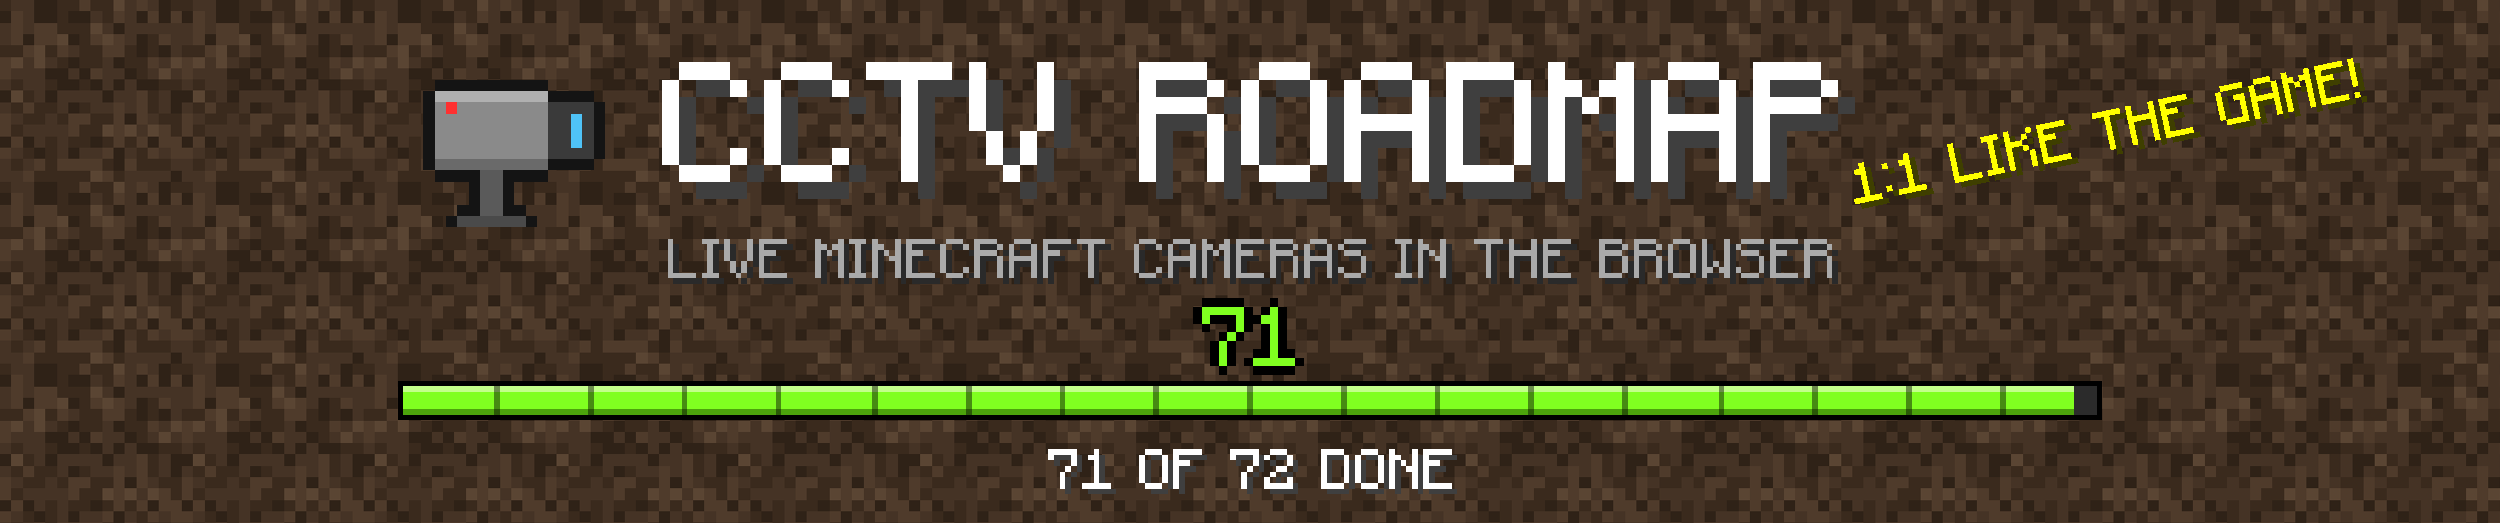
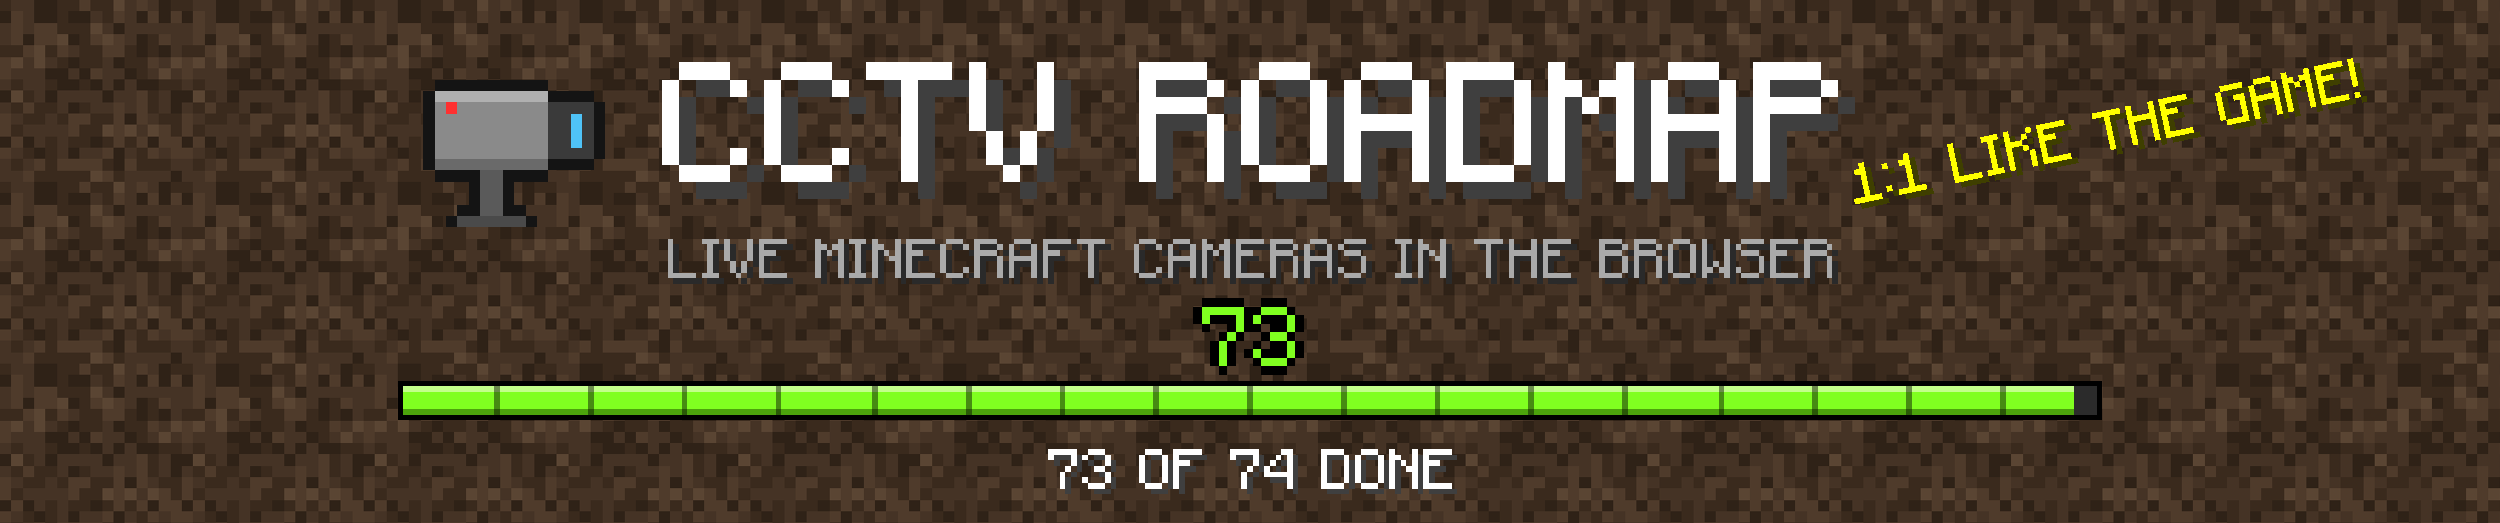
<svg xmlns="http://www.w3.org/2000/svg" width="880" height="184" viewBox="0 0 880 184" shape-rendering="crispEdges" role="img">
  <defs>
    <pattern id="dirt" width="64" height="64" patternUnits="userSpaceOnUse">
      <path fill="#3a2a1d" d="M0 0h4v4h-4zM20 0h8v4h-8zM32 0h8v4h-8zM60 0h4v4h-4zM20 4h4v4h-4zM36 4h4v4h-4zM20 8h12v4h-12zM28 12h4v4h-4zM52 12h4v4h-4zM0 16h8v4h-8zM16 16h4v4h-4zM28 16h8v4h-8zM44 16h4v4h-4zM52 16h4v4h-4zM20 20h4v4h-4zM28 20h8v4h-8zM44 20h8v4h-8zM48 24h4v4h-4zM4 28h4v4h-4zM16 28h4v4h-4zM28 28h4v4h-4zM56 28h8v4h-8zM8 32h4v4h-4zM52 32h4v4h-4zM4 36h4v4h-4zM12 36h8v4h-8zM28 36h4v4h-4zM52 36h4v4h-4zM8 40h8v4h-8zM20 40h4v4h-4zM32 40h8v4h-8zM56 40h8v4h-8zM4 44h4v4h-4zM28 44h8v4h-8zM60 44h4v4h-4zM16 48h4v4h-4zM24 48h8v4h-8zM36 48h4v4h-4zM44 48h4v4h-4zM8 52h4v4h-4zM16 52h4v4h-4zM48 52h4v4h-4zM4 56h4v4h-4zM16 56h4v4h-4zM36 56h4v4h-4zM48 56h12v4h-12zM12 60h20v4h-20zM40 60h4v4h-4z" />
      <path fill="#453325" d="M4 0h8v4h-8zM44 0h4v4h-4zM52 0h4v4h-4zM8 4h4v4h-4zM32 4h4v4h-4zM44 4h4v4h-4zM0 8h4v4h-4zM8 8h4v4h-4zM36 8h4v4h-4zM44 8h20v4h-20zM0 12h4v4h-4zM44 12h4v4h-4zM60 12h4v4h-4zM24 16h4v4h-4zM60 16h4v4h-4zM8 20h4v4h-4zM16 20h4v4h-4zM36 20h4v4h-4zM56 20h4v4h-4zM4 24h12v4h-12zM24 24h4v4h-4zM36 24h8v4h-8zM52 24h4v4h-4zM60 24h4v4h-4zM0 28h4v4h-4zM8 28h8v4h-8zM36 28h4v4h-4zM44 28h4v4h-4zM12 32h4v4h-4zM20 32h16v4h-16zM40 32h8v4h-8zM56 32h4v4h-4zM0 36h4v4h-4zM20 36h4v4h-4zM32 36h8v4h-8zM44 36h4v4h-4zM56 36h4v4h-4zM4 40h4v4h-4zM16 40h4v4h-4zM52 40h4v4h-4zM8 44h16v4h-16zM48 44h4v4h-4zM12 48h4v4h-4zM20 48h4v4h-4zM4 52h4v4h-4zM20 52h4v4h-4zM28 52h8v4h-8zM44 52h4v4h-4zM56 52h4v4h-4zM0 56h4v4h-4zM8 56h4v4h-4zM60 56h4v4h-4zM0 60h8v4h-8zM44 60h16v4h-16z" />
      <path fill="#2f2217" d="M12 0h8v4h-8zM56 0h4v4h-4zM0 4h4v4h-4zM12 4h8v4h-8zM24 4h8v4h-8zM48 4h4v4h-4zM56 4h4v4h-4zM40 8h4v4h-4zM8 12h4v4h-4zM24 12h4v4h-4zM48 12h4v4h-4zM48 16h4v4h-4zM56 16h4v4h-4zM24 20h4v4h-4zM40 20h4v4h-4zM16 24h8v4h-8zM28 24h4v4h-4zM44 24h4v4h-4zM20 28h8v4h-8zM32 28h4v4h-4zM40 28h4v4h-4zM48 28h8v4h-8zM0 32h4v4h-4zM16 32h4v4h-4zM36 32h4v4h-4zM60 32h4v4h-4zM24 36h4v4h-4zM60 36h4v4h-4zM44 40h4v4h-4zM0 48h4v4h-4zM8 48h4v4h-4zM32 48h4v4h-4zM52 48h4v4h-4zM12 52h4v4h-4zM24 52h4v4h-4zM40 52h4v4h-4zM40 56h4v4h-4zM60 60h4v4h-4z" />
      <path fill="#4f3b2b" d="M28 0h4v4h-4zM48 0h4v4h-4zM4 4h4v4h-4zM40 4h4v4h-4zM52 4h4v4h-4zM60 4h4v4h-4zM4 8h4v4h-4zM12 8h8v4h-8zM4 12h4v4h-4zM12 12h8v4h-8zM32 12h4v4h-4zM40 12h4v4h-4zM56 12h4v4h-4zM8 16h4v4h-4zM20 16h4v4h-4zM36 16h8v4h-8zM0 20h4v4h-4zM52 20h4v4h-4zM0 24h4v4h-4zM32 24h4v4h-4zM48 32h4v4h-4zM8 36h4v4h-4zM40 36h4v4h-4zM48 36h4v4h-4zM0 40h4v4h-4zM24 40h8v4h-8zM40 40h4v4h-4zM48 40h4v4h-4zM0 44h4v4h-4zM24 44h4v4h-4zM40 44h4v4h-4zM56 44h4v4h-4zM4 48h4v4h-4zM40 48h4v4h-4zM48 48h4v4h-4zM56 48h8v4h-8zM0 52h4v4h-4zM36 52h4v4h-4zM52 52h4v4h-4zM60 52h4v4h-4zM12 56h4v4h-4zM20 56h16v4h-16zM44 56h4v4h-4zM8 60h4v4h-4zM36 60h4v4h-4z" />
      <path fill="#5a4533" d="M40 0h4v4h-4zM32 8h4v4h-4zM20 12h4v4h-4zM36 12h4v4h-4zM12 16h4v4h-4zM4 20h4v4h-4zM12 20h4v4h-4zM60 20h4v4h-4zM56 24h4v4h-4zM4 32h4v4h-4zM36 44h4v4h-4zM44 44h4v4h-4zM52 44h4v4h-4zM32 60h4v4h-4z" />
    </pattern>
  </defs>
  <rect x="0" y="0" width="880" height="184" fill="url(#dirt)" />
  <path fill="#3f3f3f" d="M245 28h18v6h-18zM239 34h6v6h-6zM263 34h6v6h-6zM239 40h6v6h-6zM239 46h6v6h-6zM239 52h6v6h-6zM239 58h6v6h-6zM263 58h6v6h-6zM245 64h18v6h-18zM281 28h18v6h-18zM275 34h6v6h-6zM299 34h6v6h-6zM275 40h6v6h-6zM275 46h6v6h-6zM275 52h6v6h-6zM275 58h6v6h-6zM299 58h6v6h-6zM281 64h18v6h-18zM311 28h30v6h-30zM323 34h6v6h-6zM323 40h6v6h-6zM323 46h6v6h-6zM323 52h6v6h-6zM323 58h6v6h-6zM323 64h6v6h-6zM347 28h6v6h-6zM371 28h6v6h-6zM347 34h6v6h-6zM371 34h6v6h-6zM347 40h6v6h-6zM371 40h6v6h-6zM347 46h6v6h-6zM371 46h6v6h-6zM353 52h6v6h-6zM365 52h6v6h-6zM353 58h6v6h-6zM365 58h6v6h-6zM359 64h6v6h-6zM407 28h24v6h-24zM407 34h6v6h-6zM431 34h6v6h-6zM407 40h24v6h-24zM407 46h6v6h-6zM431 46h6v6h-6zM407 52h6v6h-6zM431 52h6v6h-6zM407 58h6v6h-6zM431 58h6v6h-6zM407 64h6v6h-6zM431 64h6v6h-6zM449 28h18v6h-18zM443 34h6v6h-6zM467 34h6v6h-6zM443 40h6v6h-6zM467 40h6v6h-6zM443 46h6v6h-6zM467 46h6v6h-6zM443 52h6v6h-6zM467 52h6v6h-6zM443 58h6v6h-6zM467 58h6v6h-6zM449 64h18v6h-18zM485 28h18v6h-18zM479 34h6v6h-6zM503 34h6v6h-6zM479 40h6v6h-6zM503 40h6v6h-6zM479 46h30v6h-30zM479 52h6v6h-6zM503 52h6v6h-6zM479 58h6v6h-6zM503 58h6v6h-6zM479 64h6v6h-6zM503 64h6v6h-6zM515 28h24v6h-24zM515 34h6v6h-6zM539 34h6v6h-6zM515 40h6v6h-6zM539 40h6v6h-6zM515 46h6v6h-6zM539 46h6v6h-6zM515 52h6v6h-6zM539 52h6v6h-6zM515 58h6v6h-6zM539 58h6v6h-6zM515 64h24v6h-24zM551 28h6v6h-6zM575 28h6v6h-6zM551 34h12v6h-12zM569 34h12v6h-12zM551 40h6v6h-6zM563 40h6v6h-6zM575 40h6v6h-6zM551 46h6v6h-6zM575 46h6v6h-6zM551 52h6v6h-6zM575 52h6v6h-6zM551 58h6v6h-6zM575 58h6v6h-6zM551 64h6v6h-6zM575 64h6v6h-6zM593 28h18v6h-18zM587 34h6v6h-6zM611 34h6v6h-6zM587 40h6v6h-6zM611 40h6v6h-6zM587 46h30v6h-30zM587 52h6v6h-6zM611 52h6v6h-6zM587 58h6v6h-6zM611 58h6v6h-6zM587 64h6v6h-6zM611 64h6v6h-6zM623 28h24v6h-24zM623 34h6v6h-6zM647 34h6v6h-6zM623 40h24v6h-24zM623 46h6v6h-6zM623 52h6v6h-6zM623 58h6v6h-6zM623 64h6v6h-6z" />
  <path fill="#ffffff" d="M239 22h18v6h-18zM233 28h6v6h-6zM257 28h6v6h-6zM233 34h6v6h-6zM233 40h6v6h-6zM233 46h6v6h-6zM233 52h6v6h-6zM257 52h6v6h-6zM239 58h18v6h-18zM275 22h18v6h-18zM269 28h6v6h-6zM293 28h6v6h-6zM269 34h6v6h-6zM269 40h6v6h-6zM269 46h6v6h-6zM269 52h6v6h-6zM293 52h6v6h-6zM275 58h18v6h-18zM305 22h30v6h-30zM317 28h6v6h-6zM317 34h6v6h-6zM317 40h6v6h-6zM317 46h6v6h-6zM317 52h6v6h-6zM317 58h6v6h-6zM341 22h6v6h-6zM365 22h6v6h-6zM341 28h6v6h-6zM365 28h6v6h-6zM341 34h6v6h-6zM365 34h6v6h-6zM341 40h6v6h-6zM365 40h6v6h-6zM347 46h6v6h-6zM359 46h6v6h-6zM347 52h6v6h-6zM359 52h6v6h-6zM353 58h6v6h-6zM401 22h24v6h-24zM401 28h6v6h-6zM425 28h6v6h-6zM401 34h24v6h-24zM401 40h6v6h-6zM425 40h6v6h-6zM401 46h6v6h-6zM425 46h6v6h-6zM401 52h6v6h-6zM425 52h6v6h-6zM401 58h6v6h-6zM425 58h6v6h-6zM443 22h18v6h-18zM437 28h6v6h-6zM461 28h6v6h-6zM437 34h6v6h-6zM461 34h6v6h-6zM437 40h6v6h-6zM461 40h6v6h-6zM437 46h6v6h-6zM461 46h6v6h-6zM437 52h6v6h-6zM461 52h6v6h-6zM443 58h18v6h-18zM479 22h18v6h-18zM473 28h6v6h-6zM497 28h6v6h-6zM473 34h6v6h-6zM497 34h6v6h-6zM473 40h30v6h-30zM473 46h6v6h-6zM497 46h6v6h-6zM473 52h6v6h-6zM497 52h6v6h-6zM473 58h6v6h-6zM497 58h6v6h-6zM509 22h24v6h-24zM509 28h6v6h-6zM533 28h6v6h-6zM509 34h6v6h-6zM533 34h6v6h-6zM509 40h6v6h-6zM533 40h6v6h-6zM509 46h6v6h-6zM533 46h6v6h-6zM509 52h6v6h-6zM533 52h6v6h-6zM509 58h24v6h-24zM545 22h6v6h-6zM569 22h6v6h-6zM545 28h12v6h-12zM563 28h12v6h-12zM545 34h6v6h-6zM557 34h6v6h-6zM569 34h6v6h-6zM545 40h6v6h-6zM569 40h6v6h-6zM545 46h6v6h-6zM569 46h6v6h-6zM545 52h6v6h-6zM569 52h6v6h-6zM545 58h6v6h-6zM569 58h6v6h-6zM587 22h18v6h-18zM581 28h6v6h-6zM605 28h6v6h-6zM581 34h6v6h-6zM605 34h6v6h-6zM581 40h30v6h-30zM581 46h6v6h-6zM605 46h6v6h-6zM581 52h6v6h-6zM605 52h6v6h-6zM581 58h6v6h-6zM605 58h6v6h-6zM617 22h24v6h-24zM617 28h6v6h-6zM641 28h6v6h-6zM617 34h24v6h-24zM617 40h6v6h-6zM617 46h6v6h-6zM617 52h6v6h-6zM617 58h6v6h-6z" />
  <path fill="#141414" d="M153 28h40v4h-40zM149 32h4v4h-4zM193 32h16v4h-16zM149 36h4v4h-4zM209 36h4v4h-4zM149 40h4v4h-4zM209 40h4v4h-4zM149 44h4v4h-4zM209 44h4v4h-4zM149 48h4v4h-4zM209 48h4v4h-4zM149 52h4v4h-4zM209 52h4v4h-4zM149 56h4v4h-4zM193 56h16v4h-16zM153 60h16v4h-16zM177 60h16v4h-16zM165 64h4v4h-4zM177 64h4v4h-4zM165 68h4v4h-4zM177 68h4v4h-4zM161 72h8v4h-8zM177 72h8v4h-8zM157 76h4v4h-4zM185 76h4v4h-4z" />
  <path fill="#b0b0b0" d="M153 32h40v4h-40z" />
  <path fill="#8a8a8a" d="M153 36h4v4h-4zM161 36h32v4h-32zM153 40h40v4h-40zM153 44h40v4h-40zM153 48h40v4h-40zM153 52h40v4h-40z" />
  <path fill="#ff3030" d="M157 36h4v4h-4z" />
  <path fill="#3a3a3a" d="M193 36h16v4h-16zM193 40h8v4h-8zM205 40h4v4h-4zM193 44h8v4h-8zM205 44h4v4h-4zM193 48h8v4h-8zM205 48h4v4h-4zM193 52h16v4h-16z" />
  <path fill="#4fc3f7" d="M201 40h4v4h-4zM201 44h4v4h-4zM201 48h4v4h-4z" />
  <path fill="#6a6a6a" d="M153 56h40v4h-40z" />
  <path fill="#5a5a5a" d="M169 60h8v4h-8zM169 64h8v4h-8zM169 68h8v4h-8zM169 72h8v4h-8z" />
  <path fill="#4a4a4a" d="M161 76h24v4h-24z" />
  <g transform="translate(653 72) rotate(-12)">
    <path fill="#3f3f00" d="M6 -12h2v2h-2zM4 -10h4v2h-4zM6 -8h2v2h-2zM6 -6h2v2h-2zM6 -4h2v2h-2zM6 -2h2v2h-2zM2 0h10v2h-10zM14 -10h2v2h-2zM14 -2h2v2h-2zM22 -12h2v2h-2zM20 -10h4v2h-4zM22 -8h2v2h-2zM22 -6h2v2h-2zM22 -4h2v2h-2zM22 -2h2v2h-2zM18 0h10v2h-10zM38 -12h2v2h-2zM38 -10h2v2h-2zM38 -8h2v2h-2zM38 -6h2v2h-2zM38 -4h2v2h-2zM38 -2h2v2h-2zM38 0h10v2h-10zM50 -12h6v2h-6zM52 -10h2v2h-2zM52 -8h2v2h-2zM52 -6h2v2h-2zM52 -4h2v2h-2zM52 -2h2v2h-2zM50 0h6v2h-6zM58 -12h2v2h-2zM66 -12h2v2h-2zM58 -10h2v2h-2zM64 -10h2v2h-2zM58 -8h6v2h-6zM58 -6h2v2h-2zM64 -6h2v2h-2zM58 -4h2v2h-2zM66 -4h2v2h-2zM58 -2h2v2h-2zM66 -2h2v2h-2zM58 0h2v2h-2zM66 0h2v2h-2zM70 -12h10v2h-10zM70 -10h2v2h-2zM70 -8h6v2h-6zM70 -6h2v2h-2zM70 -4h2v2h-2zM70 -2h2v2h-2zM70 0h10v2h-10zM90 -12h10v2h-10zM94 -10h2v2h-2zM94 -8h2v2h-2zM94 -6h2v2h-2zM94 -4h2v2h-2zM94 -2h2v2h-2zM94 0h2v2h-2zM102 -12h2v2h-2zM110 -12h2v2h-2zM102 -10h2v2h-2zM110 -10h2v2h-2zM102 -8h10v2h-10zM102 -6h2v2h-2zM110 -6h2v2h-2zM102 -4h2v2h-2zM110 -4h2v2h-2zM102 -2h2v2h-2zM110 -2h2v2h-2zM102 0h2v2h-2zM110 0h2v2h-2zM114 -12h10v2h-10zM114 -10h2v2h-2zM114 -8h6v2h-6zM114 -6h2v2h-2zM114 -4h2v2h-2zM114 -2h2v2h-2zM114 0h10v2h-10zM136 -12h8v2h-8zM134 -10h2v2h-2zM134 -8h2v2h-2zM140 -8h4v2h-4zM134 -6h2v2h-2zM142 -6h2v2h-2zM134 -4h2v2h-2zM142 -4h2v2h-2zM134 -2h2v2h-2zM142 -2h2v2h-2zM136 0h8v2h-8zM148 -12h6v2h-6zM146 -10h2v2h-2zM154 -10h2v2h-2zM146 -8h2v2h-2zM154 -8h2v2h-2zM146 -6h10v2h-10zM146 -4h2v2h-2zM154 -4h2v2h-2zM146 -2h2v2h-2zM154 -2h2v2h-2zM146 0h2v2h-2zM154 0h2v2h-2zM158 -12h2v2h-2zM166 -12h2v2h-2zM158 -10h4v2h-4zM164 -10h4v2h-4zM158 -8h2v2h-2zM162 -8h2v2h-2zM166 -8h2v2h-2zM158 -6h2v2h-2zM166 -6h2v2h-2zM158 -4h2v2h-2zM166 -4h2v2h-2zM158 -2h2v2h-2zM166 -2h2v2h-2zM158 0h2v2h-2zM166 0h2v2h-2zM170 -12h10v2h-10zM170 -10h2v2h-2zM170 -8h6v2h-6zM170 -6h2v2h-2zM170 -4h2v2h-2zM170 -2h2v2h-2zM170 0h10v2h-10zM182 -12h2v2h-2zM182 -10h2v2h-2zM182 -8h2v2h-2zM182 -6h2v2h-2zM182 -4h2v2h-2zM182 0h2v2h-2z" />
    <path fill="#ffff00" d="M4 -14h2v2h-2zM2 -12h4v2h-4zM4 -10h2v2h-2zM4 -8h2v2h-2zM4 -6h2v2h-2zM4 -4h2v2h-2zM0 -2h10v2h-10zM12 -12h2v2h-2zM12 -4h2v2h-2zM20 -14h2v2h-2zM18 -12h4v2h-4zM20 -10h2v2h-2zM20 -8h2v2h-2zM20 -6h2v2h-2zM20 -4h2v2h-2zM16 -2h10v2h-10zM36 -14h2v2h-2zM36 -12h2v2h-2zM36 -10h2v2h-2zM36 -8h2v2h-2zM36 -6h2v2h-2zM36 -4h2v2h-2zM36 -2h10v2h-10zM48 -14h6v2h-6zM50 -12h2v2h-2zM50 -10h2v2h-2zM50 -8h2v2h-2zM50 -6h2v2h-2zM50 -4h2v2h-2zM48 -2h6v2h-6zM56 -14h2v2h-2zM64 -14h2v2h-2zM56 -12h2v2h-2zM62 -12h2v2h-2zM56 -10h6v2h-6zM56 -8h2v2h-2zM62 -8h2v2h-2zM56 -6h2v2h-2zM64 -6h2v2h-2zM56 -4h2v2h-2zM64 -4h2v2h-2zM56 -2h2v2h-2zM64 -2h2v2h-2zM68 -14h10v2h-10zM68 -12h2v2h-2zM68 -10h6v2h-6zM68 -8h2v2h-2zM68 -6h2v2h-2zM68 -4h2v2h-2zM68 -2h10v2h-10zM88 -14h10v2h-10zM92 -12h2v2h-2zM92 -10h2v2h-2zM92 -8h2v2h-2zM92 -6h2v2h-2zM92 -4h2v2h-2zM92 -2h2v2h-2zM100 -14h2v2h-2zM108 -14h2v2h-2zM100 -12h2v2h-2zM108 -12h2v2h-2zM100 -10h10v2h-10zM100 -8h2v2h-2zM108 -8h2v2h-2zM100 -6h2v2h-2zM108 -6h2v2h-2zM100 -4h2v2h-2zM108 -4h2v2h-2zM100 -2h2v2h-2zM108 -2h2v2h-2zM112 -14h10v2h-10zM112 -12h2v2h-2zM112 -10h6v2h-6zM112 -8h2v2h-2zM112 -6h2v2h-2zM112 -4h2v2h-2zM112 -2h10v2h-10zM134 -14h8v2h-8zM132 -12h2v2h-2zM132 -10h2v2h-2zM138 -10h4v2h-4zM132 -8h2v2h-2zM140 -8h2v2h-2zM132 -6h2v2h-2zM140 -6h2v2h-2zM132 -4h2v2h-2zM140 -4h2v2h-2zM134 -2h8v2h-8zM146 -14h6v2h-6zM144 -12h2v2h-2zM152 -12h2v2h-2zM144 -10h2v2h-2zM152 -10h2v2h-2zM144 -8h10v2h-10zM144 -6h2v2h-2zM152 -6h2v2h-2zM144 -4h2v2h-2zM152 -4h2v2h-2zM144 -2h2v2h-2zM152 -2h2v2h-2zM156 -14h2v2h-2zM164 -14h2v2h-2zM156 -12h4v2h-4zM162 -12h4v2h-4zM156 -10h2v2h-2zM160 -10h2v2h-2zM164 -10h2v2h-2zM156 -8h2v2h-2zM164 -8h2v2h-2zM156 -6h2v2h-2zM164 -6h2v2h-2zM156 -4h2v2h-2zM164 -4h2v2h-2zM156 -2h2v2h-2zM164 -2h2v2h-2zM168 -14h10v2h-10zM168 -12h2v2h-2zM168 -10h6v2h-6zM168 -8h2v2h-2zM168 -6h2v2h-2zM168 -4h2v2h-2zM168 -2h10v2h-10zM180 -14h2v2h-2zM180 -12h2v2h-2zM180 -10h2v2h-2zM180 -8h2v2h-2zM180 -6h2v2h-2zM180 -2h2v2h-2z" />
  </g>
  <path fill="#2a2a2a" d="M237 86h2v2h-2zM237 88h2v2h-2zM237 90h2v2h-2zM237 92h2v2h-2zM237 94h2v2h-2zM237 96h2v2h-2zM237 98h10v2h-10zM249 86h6v2h-6zM251 88h2v2h-2zM251 90h2v2h-2zM251 92h2v2h-2zM251 94h2v2h-2zM251 96h2v2h-2zM249 98h6v2h-6zM257 86h2v2h-2zM265 86h2v2h-2zM257 88h2v2h-2zM265 88h2v2h-2zM257 90h2v2h-2zM265 90h2v2h-2zM257 92h2v2h-2zM265 92h2v2h-2zM259 94h2v2h-2zM263 94h2v2h-2zM259 96h2v2h-2zM263 96h2v2h-2zM261 98h2v2h-2zM269 86h10v2h-10zM269 88h2v2h-2zM269 90h6v2h-6zM269 92h2v2h-2zM269 94h2v2h-2zM269 96h2v2h-2zM269 98h10v2h-10zM289 86h2v2h-2zM297 86h2v2h-2zM289 88h4v2h-4zM295 88h4v2h-4zM289 90h2v2h-2zM293 90h2v2h-2zM297 90h2v2h-2zM289 92h2v2h-2zM297 92h2v2h-2zM289 94h2v2h-2zM297 94h2v2h-2zM289 96h2v2h-2zM297 96h2v2h-2zM289 98h2v2h-2zM297 98h2v2h-2zM301 86h6v2h-6zM303 88h2v2h-2zM303 90h2v2h-2zM303 92h2v2h-2zM303 94h2v2h-2zM303 96h2v2h-2zM301 98h6v2h-6zM309 86h2v2h-2zM317 86h2v2h-2zM309 88h4v2h-4zM317 88h2v2h-2zM309 90h2v2h-2zM313 90h2v2h-2zM317 90h2v2h-2zM309 92h2v2h-2zM315 92h4v2h-4zM309 94h2v2h-2zM317 94h2v2h-2zM309 96h2v2h-2zM317 96h2v2h-2zM309 98h2v2h-2zM317 98h2v2h-2zM321 86h10v2h-10zM321 88h2v2h-2zM321 90h6v2h-6zM321 92h2v2h-2zM321 94h2v2h-2zM321 96h2v2h-2zM321 98h10v2h-10zM335 86h6v2h-6zM333 88h2v2h-2zM341 88h2v2h-2zM333 90h2v2h-2zM333 92h2v2h-2zM333 94h2v2h-2zM333 96h2v2h-2zM341 96h2v2h-2zM335 98h6v2h-6zM345 86h8v2h-8zM345 88h2v2h-2zM353 88h2v2h-2zM345 90h8v2h-8zM345 92h2v2h-2zM353 92h2v2h-2zM345 94h2v2h-2zM353 94h2v2h-2zM345 96h2v2h-2zM353 96h2v2h-2zM345 98h2v2h-2zM353 98h2v2h-2zM359 86h6v2h-6zM357 88h2v2h-2zM365 88h2v2h-2zM357 90h2v2h-2zM365 90h2v2h-2zM357 92h10v2h-10zM357 94h2v2h-2zM365 94h2v2h-2zM357 96h2v2h-2zM365 96h2v2h-2zM357 98h2v2h-2zM365 98h2v2h-2zM369 86h10v2h-10zM369 88h2v2h-2zM369 90h6v2h-6zM369 92h2v2h-2zM369 94h2v2h-2zM369 96h2v2h-2zM369 98h2v2h-2zM381 86h10v2h-10zM385 88h2v2h-2zM385 90h2v2h-2zM385 92h2v2h-2zM385 94h2v2h-2zM385 96h2v2h-2zM385 98h2v2h-2zM403 86h6v2h-6zM401 88h2v2h-2zM409 88h2v2h-2zM401 90h2v2h-2zM401 92h2v2h-2zM401 94h2v2h-2zM401 96h2v2h-2zM409 96h2v2h-2zM403 98h6v2h-6zM415 86h6v2h-6zM413 88h2v2h-2zM421 88h2v2h-2zM413 90h2v2h-2zM421 90h2v2h-2zM413 92h10v2h-10zM413 94h2v2h-2zM421 94h2v2h-2zM413 96h2v2h-2zM421 96h2v2h-2zM413 98h2v2h-2zM421 98h2v2h-2zM425 86h2v2h-2zM433 86h2v2h-2zM425 88h4v2h-4zM431 88h4v2h-4zM425 90h2v2h-2zM429 90h2v2h-2zM433 90h2v2h-2zM425 92h2v2h-2zM433 92h2v2h-2zM425 94h2v2h-2zM433 94h2v2h-2zM425 96h2v2h-2zM433 96h2v2h-2zM425 98h2v2h-2zM433 98h2v2h-2zM437 86h10v2h-10zM437 88h2v2h-2zM437 90h6v2h-6zM437 92h2v2h-2zM437 94h2v2h-2zM437 96h2v2h-2zM437 98h10v2h-10zM449 86h8v2h-8zM449 88h2v2h-2zM457 88h2v2h-2zM449 90h8v2h-8zM449 92h2v2h-2zM457 92h2v2h-2zM449 94h2v2h-2zM457 94h2v2h-2zM449 96h2v2h-2zM457 96h2v2h-2zM449 98h2v2h-2zM457 98h2v2h-2zM463 86h6v2h-6zM461 88h2v2h-2zM469 88h2v2h-2zM461 90h2v2h-2zM469 90h2v2h-2zM461 92h10v2h-10zM461 94h2v2h-2zM469 94h2v2h-2zM461 96h2v2h-2zM469 96h2v2h-2zM461 98h2v2h-2zM469 98h2v2h-2zM475 86h8v2h-8zM473 88h2v2h-2zM475 90h6v2h-6zM481 92h2v2h-2zM481 94h2v2h-2zM473 96h2v2h-2zM481 96h2v2h-2zM475 98h6v2h-6zM493 86h6v2h-6zM495 88h2v2h-2zM495 90h2v2h-2zM495 92h2v2h-2zM495 94h2v2h-2zM495 96h2v2h-2zM493 98h6v2h-6zM501 86h2v2h-2zM509 86h2v2h-2zM501 88h4v2h-4zM509 88h2v2h-2zM501 90h2v2h-2zM505 90h2v2h-2zM509 90h2v2h-2zM501 92h2v2h-2zM507 92h4v2h-4zM501 94h2v2h-2zM509 94h2v2h-2zM501 96h2v2h-2zM509 96h2v2h-2zM501 98h2v2h-2zM509 98h2v2h-2zM521 86h10v2h-10zM525 88h2v2h-2zM525 90h2v2h-2zM525 92h2v2h-2zM525 94h2v2h-2zM525 96h2v2h-2zM525 98h2v2h-2zM533 86h2v2h-2zM541 86h2v2h-2zM533 88h2v2h-2zM541 88h2v2h-2zM533 90h10v2h-10zM533 92h2v2h-2zM541 92h2v2h-2zM533 94h2v2h-2zM541 94h2v2h-2zM533 96h2v2h-2zM541 96h2v2h-2zM533 98h2v2h-2zM541 98h2v2h-2zM545 86h10v2h-10zM545 88h2v2h-2zM545 90h6v2h-6zM545 92h2v2h-2zM545 94h2v2h-2zM545 96h2v2h-2zM545 98h10v2h-10zM565 86h8v2h-8zM565 88h2v2h-2zM573 88h2v2h-2zM565 90h8v2h-8zM565 92h2v2h-2zM573 92h2v2h-2zM565 94h2v2h-2zM573 94h2v2h-2zM565 96h2v2h-2zM573 96h2v2h-2zM565 98h8v2h-8zM577 86h8v2h-8zM577 88h2v2h-2zM585 88h2v2h-2zM577 90h8v2h-8zM577 92h2v2h-2zM585 92h2v2h-2zM577 94h2v2h-2zM585 94h2v2h-2zM577 96h2v2h-2zM585 96h2v2h-2zM577 98h2v2h-2zM585 98h2v2h-2zM591 86h6v2h-6zM589 88h2v2h-2zM597 88h2v2h-2zM589 90h2v2h-2zM597 90h2v2h-2zM589 92h2v2h-2zM597 92h2v2h-2zM589 94h2v2h-2zM597 94h2v2h-2zM589 96h2v2h-2zM597 96h2v2h-2zM591 98h6v2h-6zM601 86h2v2h-2zM609 86h2v2h-2zM601 88h2v2h-2zM609 88h2v2h-2zM601 90h2v2h-2zM609 90h2v2h-2zM601 92h2v2h-2zM609 92h2v2h-2zM601 94h2v2h-2zM605 94h2v2h-2zM609 94h2v2h-2zM601 96h4v2h-4zM607 96h4v2h-4zM601 98h2v2h-2zM609 98h2v2h-2zM615 86h8v2h-8zM613 88h2v2h-2zM615 90h6v2h-6zM621 92h2v2h-2zM621 94h2v2h-2zM613 96h2v2h-2zM621 96h2v2h-2zM615 98h6v2h-6zM625 86h10v2h-10zM625 88h2v2h-2zM625 90h6v2h-6zM625 92h2v2h-2zM625 94h2v2h-2zM625 96h2v2h-2zM625 98h10v2h-10zM637 86h8v2h-8zM637 88h2v2h-2zM645 88h2v2h-2zM637 90h8v2h-8zM637 92h2v2h-2zM645 92h2v2h-2zM637 94h2v2h-2zM645 94h2v2h-2zM637 96h2v2h-2zM645 96h2v2h-2zM637 98h2v2h-2zM645 98h2v2h-2z" />
  <path fill="#aaaaaa" d="M235 84h2v2h-2zM235 86h2v2h-2zM235 88h2v2h-2zM235 90h2v2h-2zM235 92h2v2h-2zM235 94h2v2h-2zM235 96h10v2h-10zM247 84h6v2h-6zM249 86h2v2h-2zM249 88h2v2h-2zM249 90h2v2h-2zM249 92h2v2h-2zM249 94h2v2h-2zM247 96h6v2h-6zM255 84h2v2h-2zM263 84h2v2h-2zM255 86h2v2h-2zM263 86h2v2h-2zM255 88h2v2h-2zM263 88h2v2h-2zM255 90h2v2h-2zM263 90h2v2h-2zM257 92h2v2h-2zM261 92h2v2h-2zM257 94h2v2h-2zM261 94h2v2h-2zM259 96h2v2h-2zM267 84h10v2h-10zM267 86h2v2h-2zM267 88h6v2h-6zM267 90h2v2h-2zM267 92h2v2h-2zM267 94h2v2h-2zM267 96h10v2h-10zM287 84h2v2h-2zM295 84h2v2h-2zM287 86h4v2h-4zM293 86h4v2h-4zM287 88h2v2h-2zM291 88h2v2h-2zM295 88h2v2h-2zM287 90h2v2h-2zM295 90h2v2h-2zM287 92h2v2h-2zM295 92h2v2h-2zM287 94h2v2h-2zM295 94h2v2h-2zM287 96h2v2h-2zM295 96h2v2h-2zM299 84h6v2h-6zM301 86h2v2h-2zM301 88h2v2h-2zM301 90h2v2h-2zM301 92h2v2h-2zM301 94h2v2h-2zM299 96h6v2h-6zM307 84h2v2h-2zM315 84h2v2h-2zM307 86h4v2h-4zM315 86h2v2h-2zM307 88h2v2h-2zM311 88h2v2h-2zM315 88h2v2h-2zM307 90h2v2h-2zM313 90h4v2h-4zM307 92h2v2h-2zM315 92h2v2h-2zM307 94h2v2h-2zM315 94h2v2h-2zM307 96h2v2h-2zM315 96h2v2h-2zM319 84h10v2h-10zM319 86h2v2h-2zM319 88h6v2h-6zM319 90h2v2h-2zM319 92h2v2h-2zM319 94h2v2h-2zM319 96h10v2h-10zM333 84h6v2h-6zM331 86h2v2h-2zM339 86h2v2h-2zM331 88h2v2h-2zM331 90h2v2h-2zM331 92h2v2h-2zM331 94h2v2h-2zM339 94h2v2h-2zM333 96h6v2h-6zM343 84h8v2h-8zM343 86h2v2h-2zM351 86h2v2h-2zM343 88h8v2h-8zM343 90h2v2h-2zM351 90h2v2h-2zM343 92h2v2h-2zM351 92h2v2h-2zM343 94h2v2h-2zM351 94h2v2h-2zM343 96h2v2h-2zM351 96h2v2h-2zM357 84h6v2h-6zM355 86h2v2h-2zM363 86h2v2h-2zM355 88h2v2h-2zM363 88h2v2h-2zM355 90h10v2h-10zM355 92h2v2h-2zM363 92h2v2h-2zM355 94h2v2h-2zM363 94h2v2h-2zM355 96h2v2h-2zM363 96h2v2h-2zM367 84h10v2h-10zM367 86h2v2h-2zM367 88h6v2h-6zM367 90h2v2h-2zM367 92h2v2h-2zM367 94h2v2h-2zM367 96h2v2h-2zM379 84h10v2h-10zM383 86h2v2h-2zM383 88h2v2h-2zM383 90h2v2h-2zM383 92h2v2h-2zM383 94h2v2h-2zM383 96h2v2h-2zM401 84h6v2h-6zM399 86h2v2h-2zM407 86h2v2h-2zM399 88h2v2h-2zM399 90h2v2h-2zM399 92h2v2h-2zM399 94h2v2h-2zM407 94h2v2h-2zM401 96h6v2h-6zM413 84h6v2h-6zM411 86h2v2h-2zM419 86h2v2h-2zM411 88h2v2h-2zM419 88h2v2h-2zM411 90h10v2h-10zM411 92h2v2h-2zM419 92h2v2h-2zM411 94h2v2h-2zM419 94h2v2h-2zM411 96h2v2h-2zM419 96h2v2h-2zM423 84h2v2h-2zM431 84h2v2h-2zM423 86h4v2h-4zM429 86h4v2h-4zM423 88h2v2h-2zM427 88h2v2h-2zM431 88h2v2h-2zM423 90h2v2h-2zM431 90h2v2h-2zM423 92h2v2h-2zM431 92h2v2h-2zM423 94h2v2h-2zM431 94h2v2h-2zM423 96h2v2h-2zM431 96h2v2h-2zM435 84h10v2h-10zM435 86h2v2h-2zM435 88h6v2h-6zM435 90h2v2h-2zM435 92h2v2h-2zM435 94h2v2h-2zM435 96h10v2h-10zM447 84h8v2h-8zM447 86h2v2h-2zM455 86h2v2h-2zM447 88h8v2h-8zM447 90h2v2h-2zM455 90h2v2h-2zM447 92h2v2h-2zM455 92h2v2h-2zM447 94h2v2h-2zM455 94h2v2h-2zM447 96h2v2h-2zM455 96h2v2h-2zM461 84h6v2h-6zM459 86h2v2h-2zM467 86h2v2h-2zM459 88h2v2h-2zM467 88h2v2h-2zM459 90h10v2h-10zM459 92h2v2h-2zM467 92h2v2h-2zM459 94h2v2h-2zM467 94h2v2h-2zM459 96h2v2h-2zM467 96h2v2h-2zM473 84h8v2h-8zM471 86h2v2h-2zM473 88h6v2h-6zM479 90h2v2h-2zM479 92h2v2h-2zM471 94h2v2h-2zM479 94h2v2h-2zM473 96h6v2h-6zM491 84h6v2h-6zM493 86h2v2h-2zM493 88h2v2h-2zM493 90h2v2h-2zM493 92h2v2h-2zM493 94h2v2h-2zM491 96h6v2h-6zM499 84h2v2h-2zM507 84h2v2h-2zM499 86h4v2h-4zM507 86h2v2h-2zM499 88h2v2h-2zM503 88h2v2h-2zM507 88h2v2h-2zM499 90h2v2h-2zM505 90h4v2h-4zM499 92h2v2h-2zM507 92h2v2h-2zM499 94h2v2h-2zM507 94h2v2h-2zM499 96h2v2h-2zM507 96h2v2h-2zM519 84h10v2h-10zM523 86h2v2h-2zM523 88h2v2h-2zM523 90h2v2h-2zM523 92h2v2h-2zM523 94h2v2h-2zM523 96h2v2h-2zM531 84h2v2h-2zM539 84h2v2h-2zM531 86h2v2h-2zM539 86h2v2h-2zM531 88h10v2h-10zM531 90h2v2h-2zM539 90h2v2h-2zM531 92h2v2h-2zM539 92h2v2h-2zM531 94h2v2h-2zM539 94h2v2h-2zM531 96h2v2h-2zM539 96h2v2h-2zM543 84h10v2h-10zM543 86h2v2h-2zM543 88h6v2h-6zM543 90h2v2h-2zM543 92h2v2h-2zM543 94h2v2h-2zM543 96h10v2h-10zM563 84h8v2h-8zM563 86h2v2h-2zM571 86h2v2h-2zM563 88h8v2h-8zM563 90h2v2h-2zM571 90h2v2h-2zM563 92h2v2h-2zM571 92h2v2h-2zM563 94h2v2h-2zM571 94h2v2h-2zM563 96h8v2h-8zM575 84h8v2h-8zM575 86h2v2h-2zM583 86h2v2h-2zM575 88h8v2h-8zM575 90h2v2h-2zM583 90h2v2h-2zM575 92h2v2h-2zM583 92h2v2h-2zM575 94h2v2h-2zM583 94h2v2h-2zM575 96h2v2h-2zM583 96h2v2h-2zM589 84h6v2h-6zM587 86h2v2h-2zM595 86h2v2h-2zM587 88h2v2h-2zM595 88h2v2h-2zM587 90h2v2h-2zM595 90h2v2h-2zM587 92h2v2h-2zM595 92h2v2h-2zM587 94h2v2h-2zM595 94h2v2h-2zM589 96h6v2h-6zM599 84h2v2h-2zM607 84h2v2h-2zM599 86h2v2h-2zM607 86h2v2h-2zM599 88h2v2h-2zM607 88h2v2h-2zM599 90h2v2h-2zM607 90h2v2h-2zM599 92h2v2h-2zM603 92h2v2h-2zM607 92h2v2h-2zM599 94h4v2h-4zM605 94h4v2h-4zM599 96h2v2h-2zM607 96h2v2h-2zM613 84h8v2h-8zM611 86h2v2h-2zM613 88h6v2h-6zM619 90h2v2h-2zM619 92h2v2h-2zM611 94h2v2h-2zM619 94h2v2h-2zM613 96h6v2h-6zM623 84h10v2h-10zM623 86h2v2h-2zM623 88h6v2h-6zM623 90h2v2h-2zM623 92h2v2h-2zM623 94h2v2h-2zM623 96h10v2h-10zM635 84h8v2h-8zM635 86h2v2h-2zM643 86h2v2h-2zM635 88h8v2h-8zM635 90h2v2h-2zM643 90h2v2h-2zM635 92h2v2h-2zM643 92h2v2h-2zM635 94h2v2h-2zM643 94h2v2h-2zM635 96h2v2h-2zM643 96h2v2h-2z" />
-   <path fill="#000000" d="M420 108h15v3h-15zM420 111h3v3h-3zM432 111h3v3h-3zM432 114h3v3h-3zM429 117h3v3h-3zM426 120h3v3h-3zM426 123h3v3h-3zM426 126h3v3h-3zM444 108h3v3h-3zM441 111h6v3h-6zM444 114h3v3h-3zM444 117h3v3h-3zM444 120h3v3h-3zM444 123h3v3h-3zM438 126h15v3h-15z" />
-   <path fill="#000000" d="M426 108h15v3h-15zM426 111h3v3h-3zM438 111h3v3h-3zM438 114h3v3h-3zM435 117h3v3h-3zM432 120h3v3h-3zM432 123h3v3h-3zM432 126h3v3h-3zM450 108h3v3h-3zM447 111h6v3h-6zM450 114h3v3h-3zM450 117h3v3h-3zM450 120h3v3h-3zM450 123h3v3h-3zM444 126h15v3h-15z" />
-   <path fill="#000000" d="M423 105h15v3h-15zM423 108h3v3h-3zM435 108h3v3h-3zM435 111h3v3h-3zM432 114h3v3h-3zM429 117h3v3h-3zM429 120h3v3h-3zM429 123h3v3h-3zM447 105h3v3h-3zM444 108h6v3h-6zM447 111h3v3h-3zM447 114h3v3h-3zM447 117h3v3h-3zM447 120h3v3h-3zM441 123h15v3h-15z" />
-   <path fill="#000000" d="M423 111h15v3h-15zM423 114h3v3h-3zM435 114h3v3h-3zM435 117h3v3h-3zM432 120h3v3h-3zM429 123h3v3h-3zM429 126h3v3h-3zM429 129h3v3h-3zM447 111h3v3h-3zM444 114h6v3h-6zM447 117h3v3h-3zM447 120h3v3h-3zM447 123h3v3h-3zM447 126h3v3h-3zM441 129h15v3h-15z" />
-   <path fill="#80ff20" d="M423 108h15v3h-15zM423 111h3v3h-3zM435 111h3v3h-3zM435 114h3v3h-3zM432 117h3v3h-3zM429 120h3v3h-3zM429 123h3v3h-3zM429 126h3v3h-3zM447 108h3v3h-3zM444 111h6v3h-6zM447 114h3v3h-3zM447 117h3v3h-3zM447 120h3v3h-3zM447 123h3v3h-3zM441 126h15v3h-15z" />
+   <path fill="#000000" d="M420 108h15v3h-15zM420 111h3v3h-3zM432 111h3v3h-3zM432 114h3v3h-3zM429 117h3v3h-3zM426 120h3v3h-3zM426 123h3v3h-3zM426 126h3v3h-3zM441 108h9v3h-9zM438 111h3v3h-3zM450 111h3v3h-3zM450 114h3v3h-3zM444 117h6v3h-6zM450 120h3v3h-3zM438 123h3v3h-3zM450 123h3v3h-3zM441 126h9v3h-9z" />
+   <path fill="#000000" d="M426 108h15v3h-15zM426 111h3v3h-3zM438 111h3v3h-3zM438 114h3v3h-3zM435 117h3v3h-3zM432 120h3v3h-3zM432 123h3v3h-3zM432 126h3v3h-3zM447 108h9v3h-9zM444 111h3v3h-3zM456 111h3v3h-3zM456 114h3v3h-3zM450 117h6v3h-6zM456 120h3v3h-3zM444 123h3v3h-3zM456 123h3v3h-3zM447 126h9v3h-9z" />
+   <path fill="#000000" d="M423 105h15v3h-15zM423 108h3v3h-3zM435 108h3v3h-3zM435 111h3v3h-3zM432 114h3v3h-3zM429 117h3v3h-3zM429 120h3v3h-3zM429 123h3v3h-3zM444 105h9v3h-9zM441 108h3v3h-3zM453 108h3v3h-3zM453 111h3v3h-3zM447 114h6v3h-6zM453 117h3v3h-3zM441 120h3v3h-3zM453 120h3v3h-3zM444 123h9v3h-9z" />
+   <path fill="#000000" d="M423 111h15v3h-15zM423 114h3v3h-3zM435 114h3v3h-3zM435 117h3v3h-3zM432 120h3v3h-3zM429 123h3v3h-3zM429 126h3v3h-3zM429 129h3v3h-3zM444 111h9v3h-9zM441 114h3v3h-3zM453 114h3v3h-3zM453 117h3v3h-3zM447 120h6v3h-6zM453 123h3v3h-3zM441 126h3v3h-3zM453 126h3v3h-3zM444 129h9v3h-9z" />
+   <path fill="#80ff20" d="M423 108h15v3h-15zM423 111h3v3h-3zM435 111h3v3h-3zM435 114h3v3h-3zM432 117h3v3h-3zM429 120h3v3h-3zM429 123h3v3h-3zM429 126h3v3h-3zM444 108h9v3h-9zM441 111h3v3h-3zM453 111h3v3h-3zM453 114h3v3h-3zM447 117h6v3h-6zM453 120h3v3h-3zM441 123h3v3h-3zM453 123h3v3h-3zM444 126h9v3h-9z" />
  <rect x="140" y="134" width="600" height="14" fill="#000000" />
  <rect x="142" y="136" width="596" height="10" fill="#2b2b2b" />
  <rect x="142" y="136" width="588" height="10" fill="#80ff20" />
  <rect x="142" y="136" width="588" height="2" fill="#c3ff8a" />
  <rect x="142" y="144" width="588" height="2" fill="#4ca30c" />
  <rect x="174" y="136" width="2" height="10" fill="#000000" fill-opacity="0.45" />
  <rect x="207" y="136" width="2" height="10" fill="#000000" fill-opacity="0.45" />
  <rect x="240" y="136" width="2" height="10" fill="#000000" fill-opacity="0.45" />
  <rect x="273" y="136" width="2" height="10" fill="#000000" fill-opacity="0.45" />
  <rect x="307" y="136" width="2" height="10" fill="#000000" fill-opacity="0.45" />
  <rect x="340" y="136" width="2" height="10" fill="#000000" fill-opacity="0.45" />
  <rect x="373" y="136" width="2" height="10" fill="#000000" fill-opacity="0.45" />
  <rect x="406" y="136" width="2" height="10" fill="#000000" fill-opacity="0.45" />
  <rect x="439" y="136" width="2" height="10" fill="#000000" fill-opacity="0.45" />
  <rect x="472" y="136" width="2" height="10" fill="#000000" fill-opacity="0.45" />
  <rect x="505" y="136" width="2" height="10" fill="#000000" fill-opacity="0.45" />
  <rect x="538" y="136" width="2" height="10" fill="#000000" fill-opacity="0.45" />
  <rect x="571" y="136" width="2" height="10" fill="#000000" fill-opacity="0.45" />
  <rect x="605" y="136" width="2" height="10" fill="#000000" fill-opacity="0.45" />
  <rect x="638" y="136" width="2" height="10" fill="#000000" fill-opacity="0.45" />
  <rect x="671" y="136" width="2" height="10" fill="#000000" fill-opacity="0.45" />
  <rect x="704" y="136" width="2" height="10" fill="#000000" fill-opacity="0.45" />
-   <path fill="#3f3f3f" d="M371 160h10v2h-10zM371 162h2v2h-2zM379 162h2v2h-2zM379 164h2v2h-2zM377 166h2v2h-2zM375 168h2v2h-2zM375 170h2v2h-2zM375 172h2v2h-2zM387 160h2v2h-2zM385 162h4v2h-4zM387 164h2v2h-2zM387 166h2v2h-2zM387 168h2v2h-2zM387 170h2v2h-2zM383 172h10v2h-10zM405 160h6v2h-6zM403 162h2v2h-2zM411 162h2v2h-2zM403 164h2v2h-2zM411 164h2v2h-2zM403 166h2v2h-2zM411 166h2v2h-2zM403 168h2v2h-2zM411 168h2v2h-2zM403 170h2v2h-2zM411 170h2v2h-2zM405 172h6v2h-6zM415 160h10v2h-10zM415 162h2v2h-2zM415 164h6v2h-6zM415 166h2v2h-2zM415 168h2v2h-2zM415 170h2v2h-2zM415 172h2v2h-2zM435 160h10v2h-10zM435 162h2v2h-2zM443 162h2v2h-2zM443 164h2v2h-2zM441 166h2v2h-2zM439 168h2v2h-2zM439 170h2v2h-2zM439 172h2v2h-2zM449 160h6v2h-6zM447 162h2v2h-2zM455 162h2v2h-2zM455 164h2v2h-2zM451 166h4v2h-4zM449 168h2v2h-2zM447 170h2v2h-2zM455 170h2v2h-2zM447 172h10v2h-10zM467 160h8v2h-8zM467 162h2v2h-2zM475 162h2v2h-2zM467 164h2v2h-2zM475 164h2v2h-2zM467 166h2v2h-2zM475 166h2v2h-2zM467 168h2v2h-2zM475 168h2v2h-2zM467 170h2v2h-2zM475 170h2v2h-2zM467 172h8v2h-8zM481 160h6v2h-6zM479 162h2v2h-2zM487 162h2v2h-2zM479 164h2v2h-2zM487 164h2v2h-2zM479 166h2v2h-2zM487 166h2v2h-2zM479 168h2v2h-2zM487 168h2v2h-2zM479 170h2v2h-2zM487 170h2v2h-2zM481 172h6v2h-6zM491 160h2v2h-2zM499 160h2v2h-2zM491 162h4v2h-4zM499 162h2v2h-2zM491 164h2v2h-2zM495 164h2v2h-2zM499 164h2v2h-2zM491 166h2v2h-2zM497 166h4v2h-4zM491 168h2v2h-2zM499 168h2v2h-2zM491 170h2v2h-2zM499 170h2v2h-2zM491 172h2v2h-2zM499 172h2v2h-2zM503 160h10v2h-10zM503 162h2v2h-2zM503 164h6v2h-6zM503 166h2v2h-2zM503 168h2v2h-2zM503 170h2v2h-2zM503 172h10v2h-10z" />
-   <path fill="#ffffff" d="M369 158h10v2h-10zM369 160h2v2h-2zM377 160h2v2h-2zM377 162h2v2h-2zM375 164h2v2h-2zM373 166h2v2h-2zM373 168h2v2h-2zM373 170h2v2h-2zM385 158h2v2h-2zM383 160h4v2h-4zM385 162h2v2h-2zM385 164h2v2h-2zM385 166h2v2h-2zM385 168h2v2h-2zM381 170h10v2h-10zM403 158h6v2h-6zM401 160h2v2h-2zM409 160h2v2h-2zM401 162h2v2h-2zM409 162h2v2h-2zM401 164h2v2h-2zM409 164h2v2h-2zM401 166h2v2h-2zM409 166h2v2h-2zM401 168h2v2h-2zM409 168h2v2h-2zM403 170h6v2h-6zM413 158h10v2h-10zM413 160h2v2h-2zM413 162h6v2h-6zM413 164h2v2h-2zM413 166h2v2h-2zM413 168h2v2h-2zM413 170h2v2h-2zM433 158h10v2h-10zM433 160h2v2h-2zM441 160h2v2h-2zM441 162h2v2h-2zM439 164h2v2h-2zM437 166h2v2h-2zM437 168h2v2h-2zM437 170h2v2h-2zM447 158h6v2h-6zM445 160h2v2h-2zM453 160h2v2h-2zM453 162h2v2h-2zM449 164h4v2h-4zM447 166h2v2h-2zM445 168h2v2h-2zM453 168h2v2h-2zM445 170h10v2h-10zM465 158h8v2h-8zM465 160h2v2h-2zM473 160h2v2h-2zM465 162h2v2h-2zM473 162h2v2h-2zM465 164h2v2h-2zM473 164h2v2h-2zM465 166h2v2h-2zM473 166h2v2h-2zM465 168h2v2h-2zM473 168h2v2h-2zM465 170h8v2h-8zM479 158h6v2h-6zM477 160h2v2h-2zM485 160h2v2h-2zM477 162h2v2h-2zM485 162h2v2h-2zM477 164h2v2h-2zM485 164h2v2h-2zM477 166h2v2h-2zM485 166h2v2h-2zM477 168h2v2h-2zM485 168h2v2h-2zM479 170h6v2h-6zM489 158h2v2h-2zM497 158h2v2h-2zM489 160h4v2h-4zM497 160h2v2h-2zM489 162h2v2h-2zM493 162h2v2h-2zM497 162h2v2h-2zM489 164h2v2h-2zM495 164h4v2h-4zM489 166h2v2h-2zM497 166h2v2h-2zM489 168h2v2h-2zM497 168h2v2h-2zM489 170h2v2h-2zM497 170h2v2h-2zM501 158h10v2h-10zM501 160h2v2h-2zM501 162h6v2h-6zM501 164h2v2h-2zM501 166h2v2h-2zM501 168h2v2h-2zM501 170h10v2h-10z" />
+   <path fill="#3f3f3f" d="M371 160h10v2h-10zM371 162h2v2h-2zM379 162h2v2h-2zM379 164h2v2h-2zM377 166h2v2h-2zM375 168h2v2h-2zM375 170h2v2h-2zM375 172h2v2h-2zM385 160h6v2h-6zM383 162h2v2h-2zM391 162h2v2h-2zM391 164h2v2h-2zM387 166h4v2h-4zM391 168h2v2h-2zM383 170h2v2h-2zM391 170h2v2h-2zM385 172h6v2h-6zM405 160h6v2h-6zM403 162h2v2h-2zM411 162h2v2h-2zM403 164h2v2h-2zM411 164h2v2h-2zM403 166h2v2h-2zM411 166h2v2h-2zM403 168h2v2h-2zM411 168h2v2h-2zM403 170h2v2h-2zM411 170h2v2h-2zM405 172h6v2h-6zM415 160h10v2h-10zM415 162h2v2h-2zM415 164h6v2h-6zM415 166h2v2h-2zM415 168h2v2h-2zM415 170h2v2h-2zM415 172h2v2h-2zM435 160h10v2h-10zM435 162h2v2h-2zM443 162h2v2h-2zM443 164h2v2h-2zM441 166h2v2h-2zM439 168h2v2h-2zM439 170h2v2h-2zM439 172h2v2h-2zM453 160h4v2h-4zM451 162h2v2h-2zM455 162h2v2h-2zM449 164h2v2h-2zM455 164h2v2h-2zM447 166h2v2h-2zM455 166h2v2h-2zM447 168h10v2h-10zM455 170h2v2h-2zM455 172h2v2h-2zM467 160h8v2h-8zM467 162h2v2h-2zM475 162h2v2h-2zM467 164h2v2h-2zM475 164h2v2h-2zM467 166h2v2h-2zM475 166h2v2h-2zM467 168h2v2h-2zM475 168h2v2h-2zM467 170h2v2h-2zM475 170h2v2h-2zM467 172h8v2h-8zM481 160h6v2h-6zM479 162h2v2h-2zM487 162h2v2h-2zM479 164h2v2h-2zM487 164h2v2h-2zM479 166h2v2h-2zM487 166h2v2h-2zM479 168h2v2h-2zM487 168h2v2h-2zM479 170h2v2h-2zM487 170h2v2h-2zM481 172h6v2h-6zM491 160h2v2h-2zM499 160h2v2h-2zM491 162h4v2h-4zM499 162h2v2h-2zM491 164h2v2h-2zM495 164h2v2h-2zM499 164h2v2h-2zM491 166h2v2h-2zM497 166h4v2h-4zM491 168h2v2h-2zM499 168h2v2h-2zM491 170h2v2h-2zM499 170h2v2h-2zM491 172h2v2h-2zM499 172h2v2h-2zM503 160h10v2h-10zM503 162h2v2h-2zM503 164h6v2h-6zM503 166h2v2h-2zM503 168h2v2h-2zM503 170h2v2h-2zM503 172h10v2h-10z" />
+   <path fill="#ffffff" d="M369 158h10v2h-10zM369 160h2v2h-2zM377 160h2v2h-2zM377 162h2v2h-2zM375 164h2v2h-2zM373 166h2v2h-2zM373 168h2v2h-2zM373 170h2v2h-2zM383 158h6v2h-6zM381 160h2v2h-2zM389 160h2v2h-2zM389 162h2v2h-2zM385 164h4v2h-4zM389 166h2v2h-2zM381 168h2v2h-2zM389 168h2v2h-2zM383 170h6v2h-6zM403 158h6v2h-6zM401 160h2v2h-2zM409 160h2v2h-2zM401 162h2v2h-2zM409 162h2v2h-2zM401 164h2v2h-2zM409 164h2v2h-2zM401 166h2v2h-2zM409 166h2v2h-2zM401 168h2v2h-2zM409 168h2v2h-2zM403 170h6v2h-6zM413 158h10v2h-10zM413 160h2v2h-2zM413 162h6v2h-6zM413 164h2v2h-2zM413 166h2v2h-2zM413 168h2v2h-2zM413 170h2v2h-2zM433 158h10v2h-10zM433 160h2v2h-2zM441 160h2v2h-2zM441 162h2v2h-2zM439 164h2v2h-2zM437 166h2v2h-2zM437 168h2v2h-2zM437 170h2v2h-2zM451 158h4v2h-4zM449 160h2v2h-2zM453 160h2v2h-2zM447 162h2v2h-2zM453 162h2v2h-2zM445 164h2v2h-2zM453 164h2v2h-2zM445 166h10v2h-10zM453 168h2v2h-2zM453 170h2v2h-2zM465 158h8v2h-8zM465 160h2v2h-2zM473 160h2v2h-2zM465 162h2v2h-2zM473 162h2v2h-2zM465 164h2v2h-2zM473 164h2v2h-2zM465 166h2v2h-2zM473 166h2v2h-2zM465 168h2v2h-2zM473 168h2v2h-2zM465 170h8v2h-8zM479 158h6v2h-6zM477 160h2v2h-2zM485 160h2v2h-2zM477 162h2v2h-2zM485 162h2v2h-2zM477 164h2v2h-2zM485 164h2v2h-2zM477 166h2v2h-2zM485 166h2v2h-2zM477 168h2v2h-2zM485 168h2v2h-2zM479 170h6v2h-6zM489 158h2v2h-2zM497 158h2v2h-2zM489 160h4v2h-4zM497 160h2v2h-2zM489 162h2v2h-2zM493 162h2v2h-2zM497 162h2v2h-2zM489 164h2v2h-2zM495 164h4v2h-4zM489 166h2v2h-2zM497 166h2v2h-2zM489 168h2v2h-2zM497 168h2v2h-2zM489 170h2v2h-2zM497 170h2v2h-2zM501 158h10v2h-10zM501 160h2v2h-2zM501 162h6v2h-6zM501 164h2v2h-2zM501 166h2v2h-2zM501 168h2v2h-2zM501 170h10v2h-10z" />
</svg>
